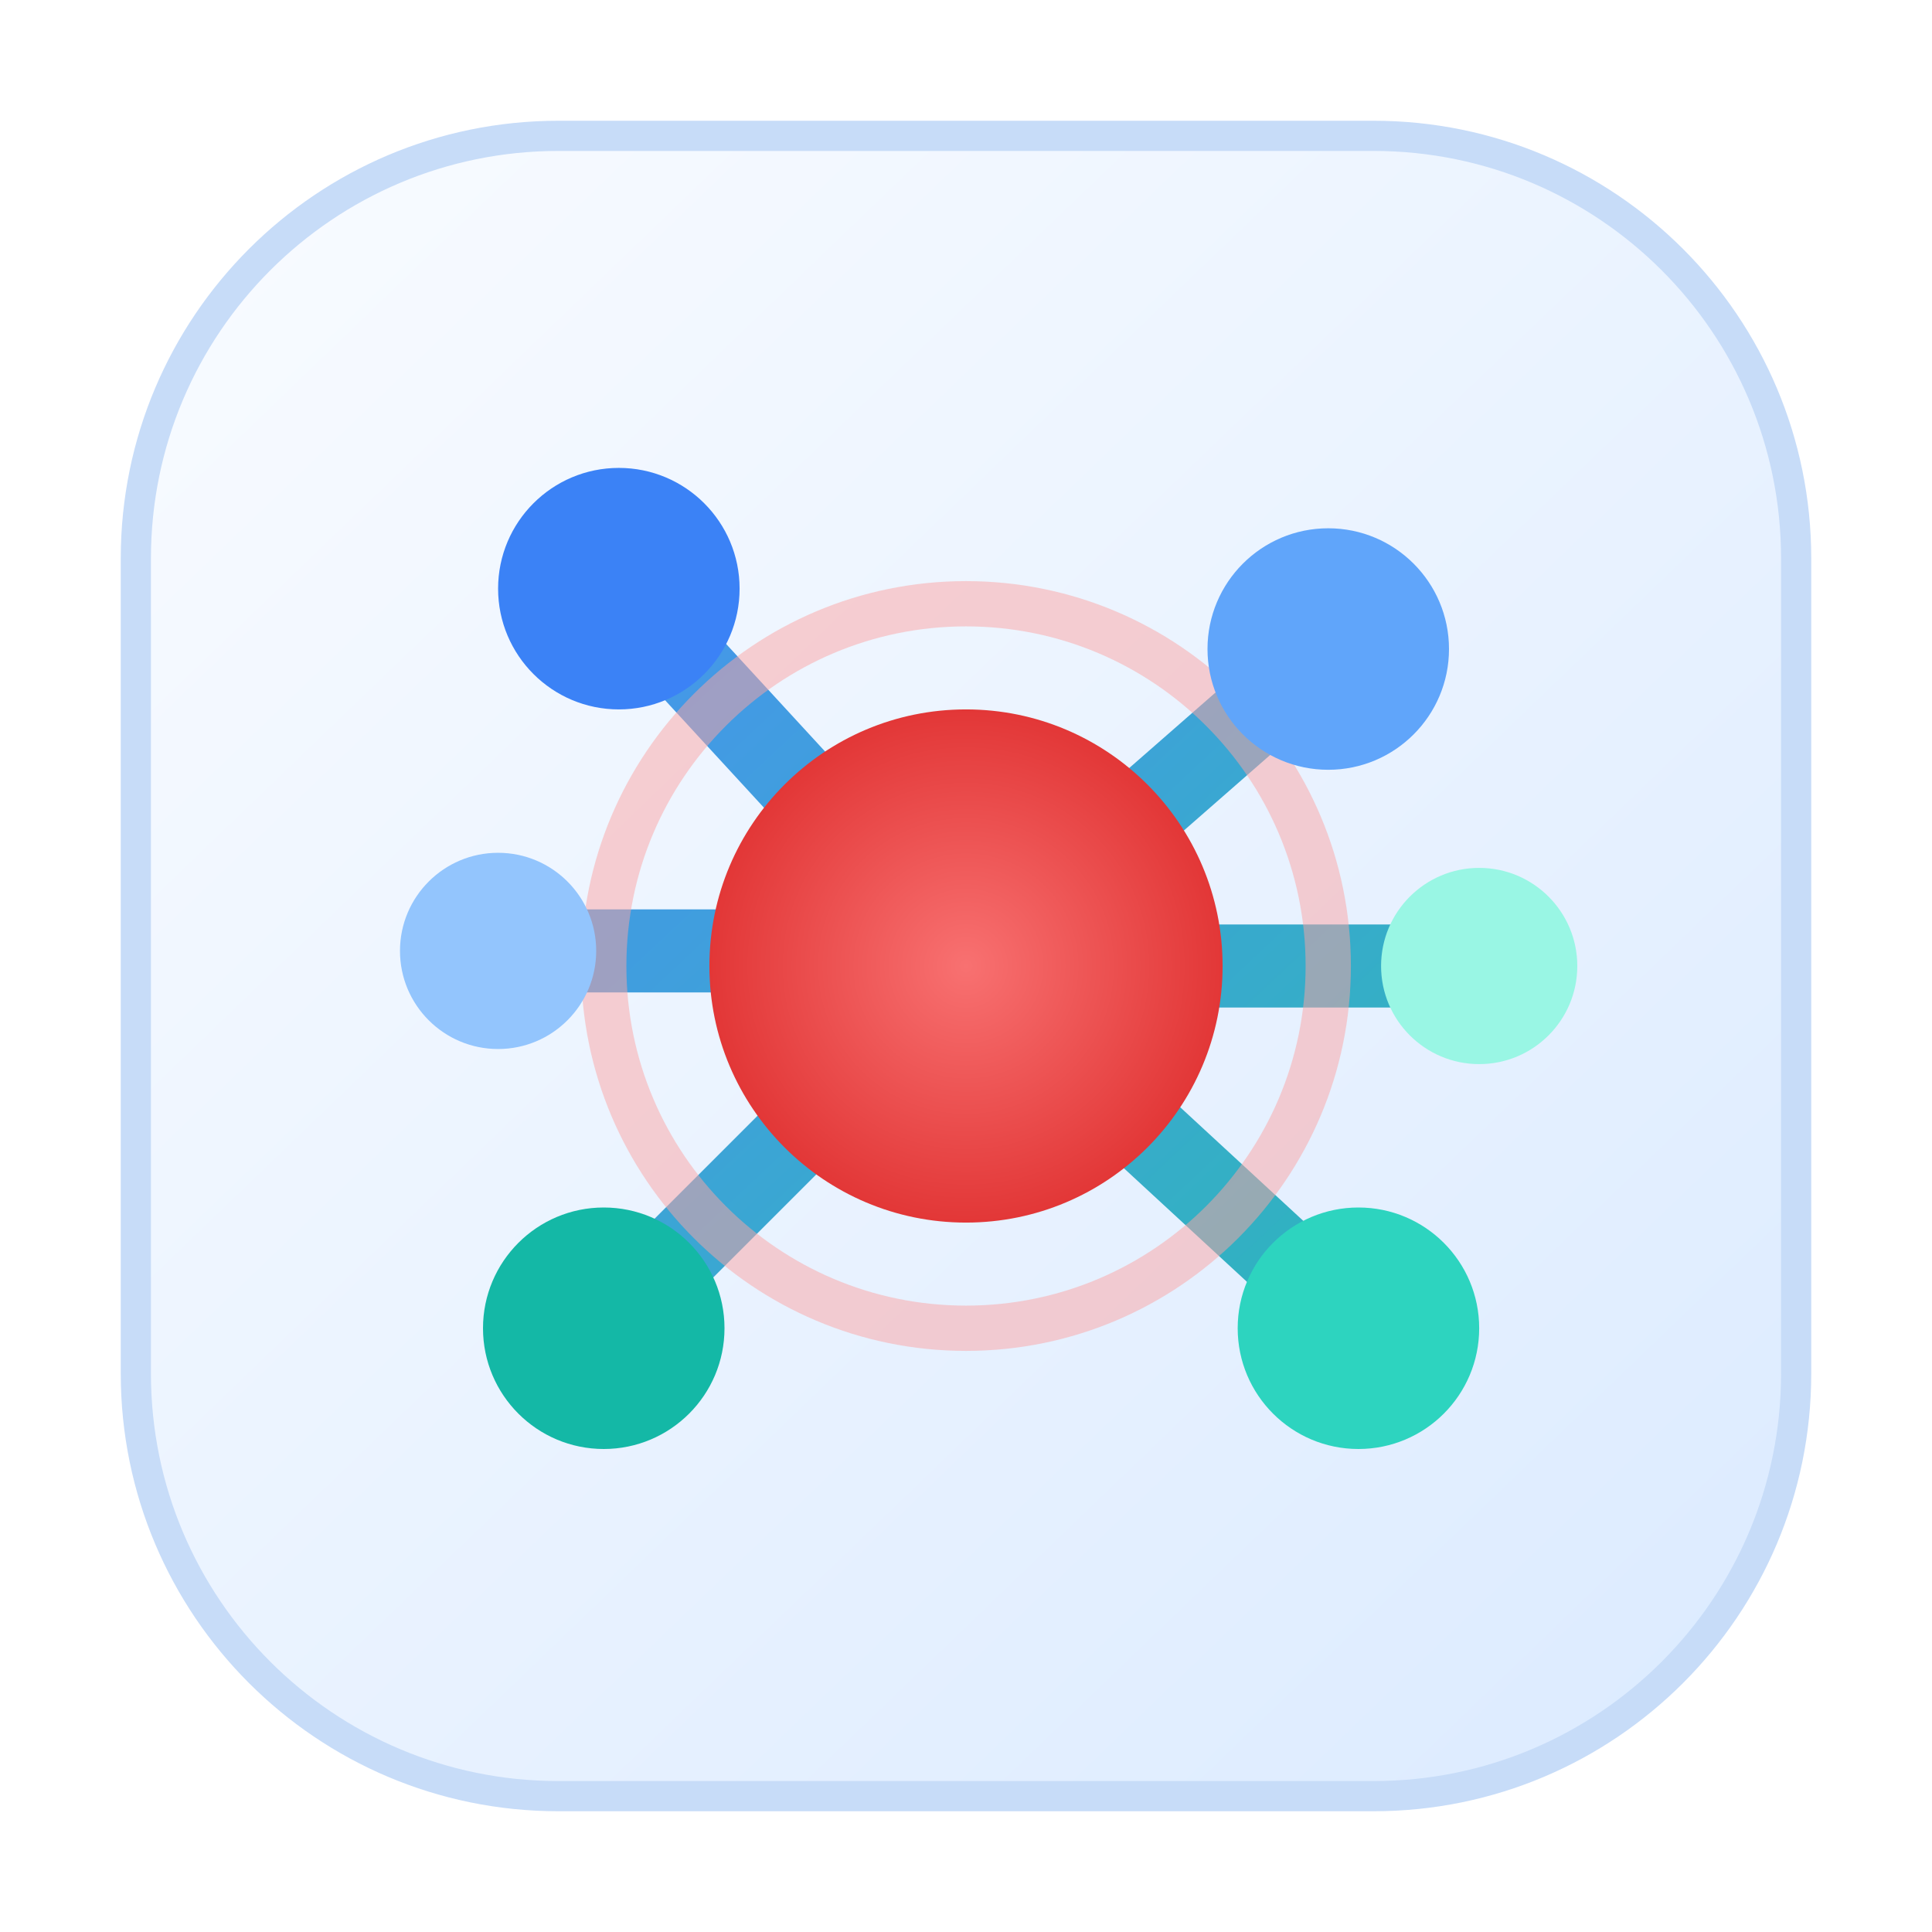
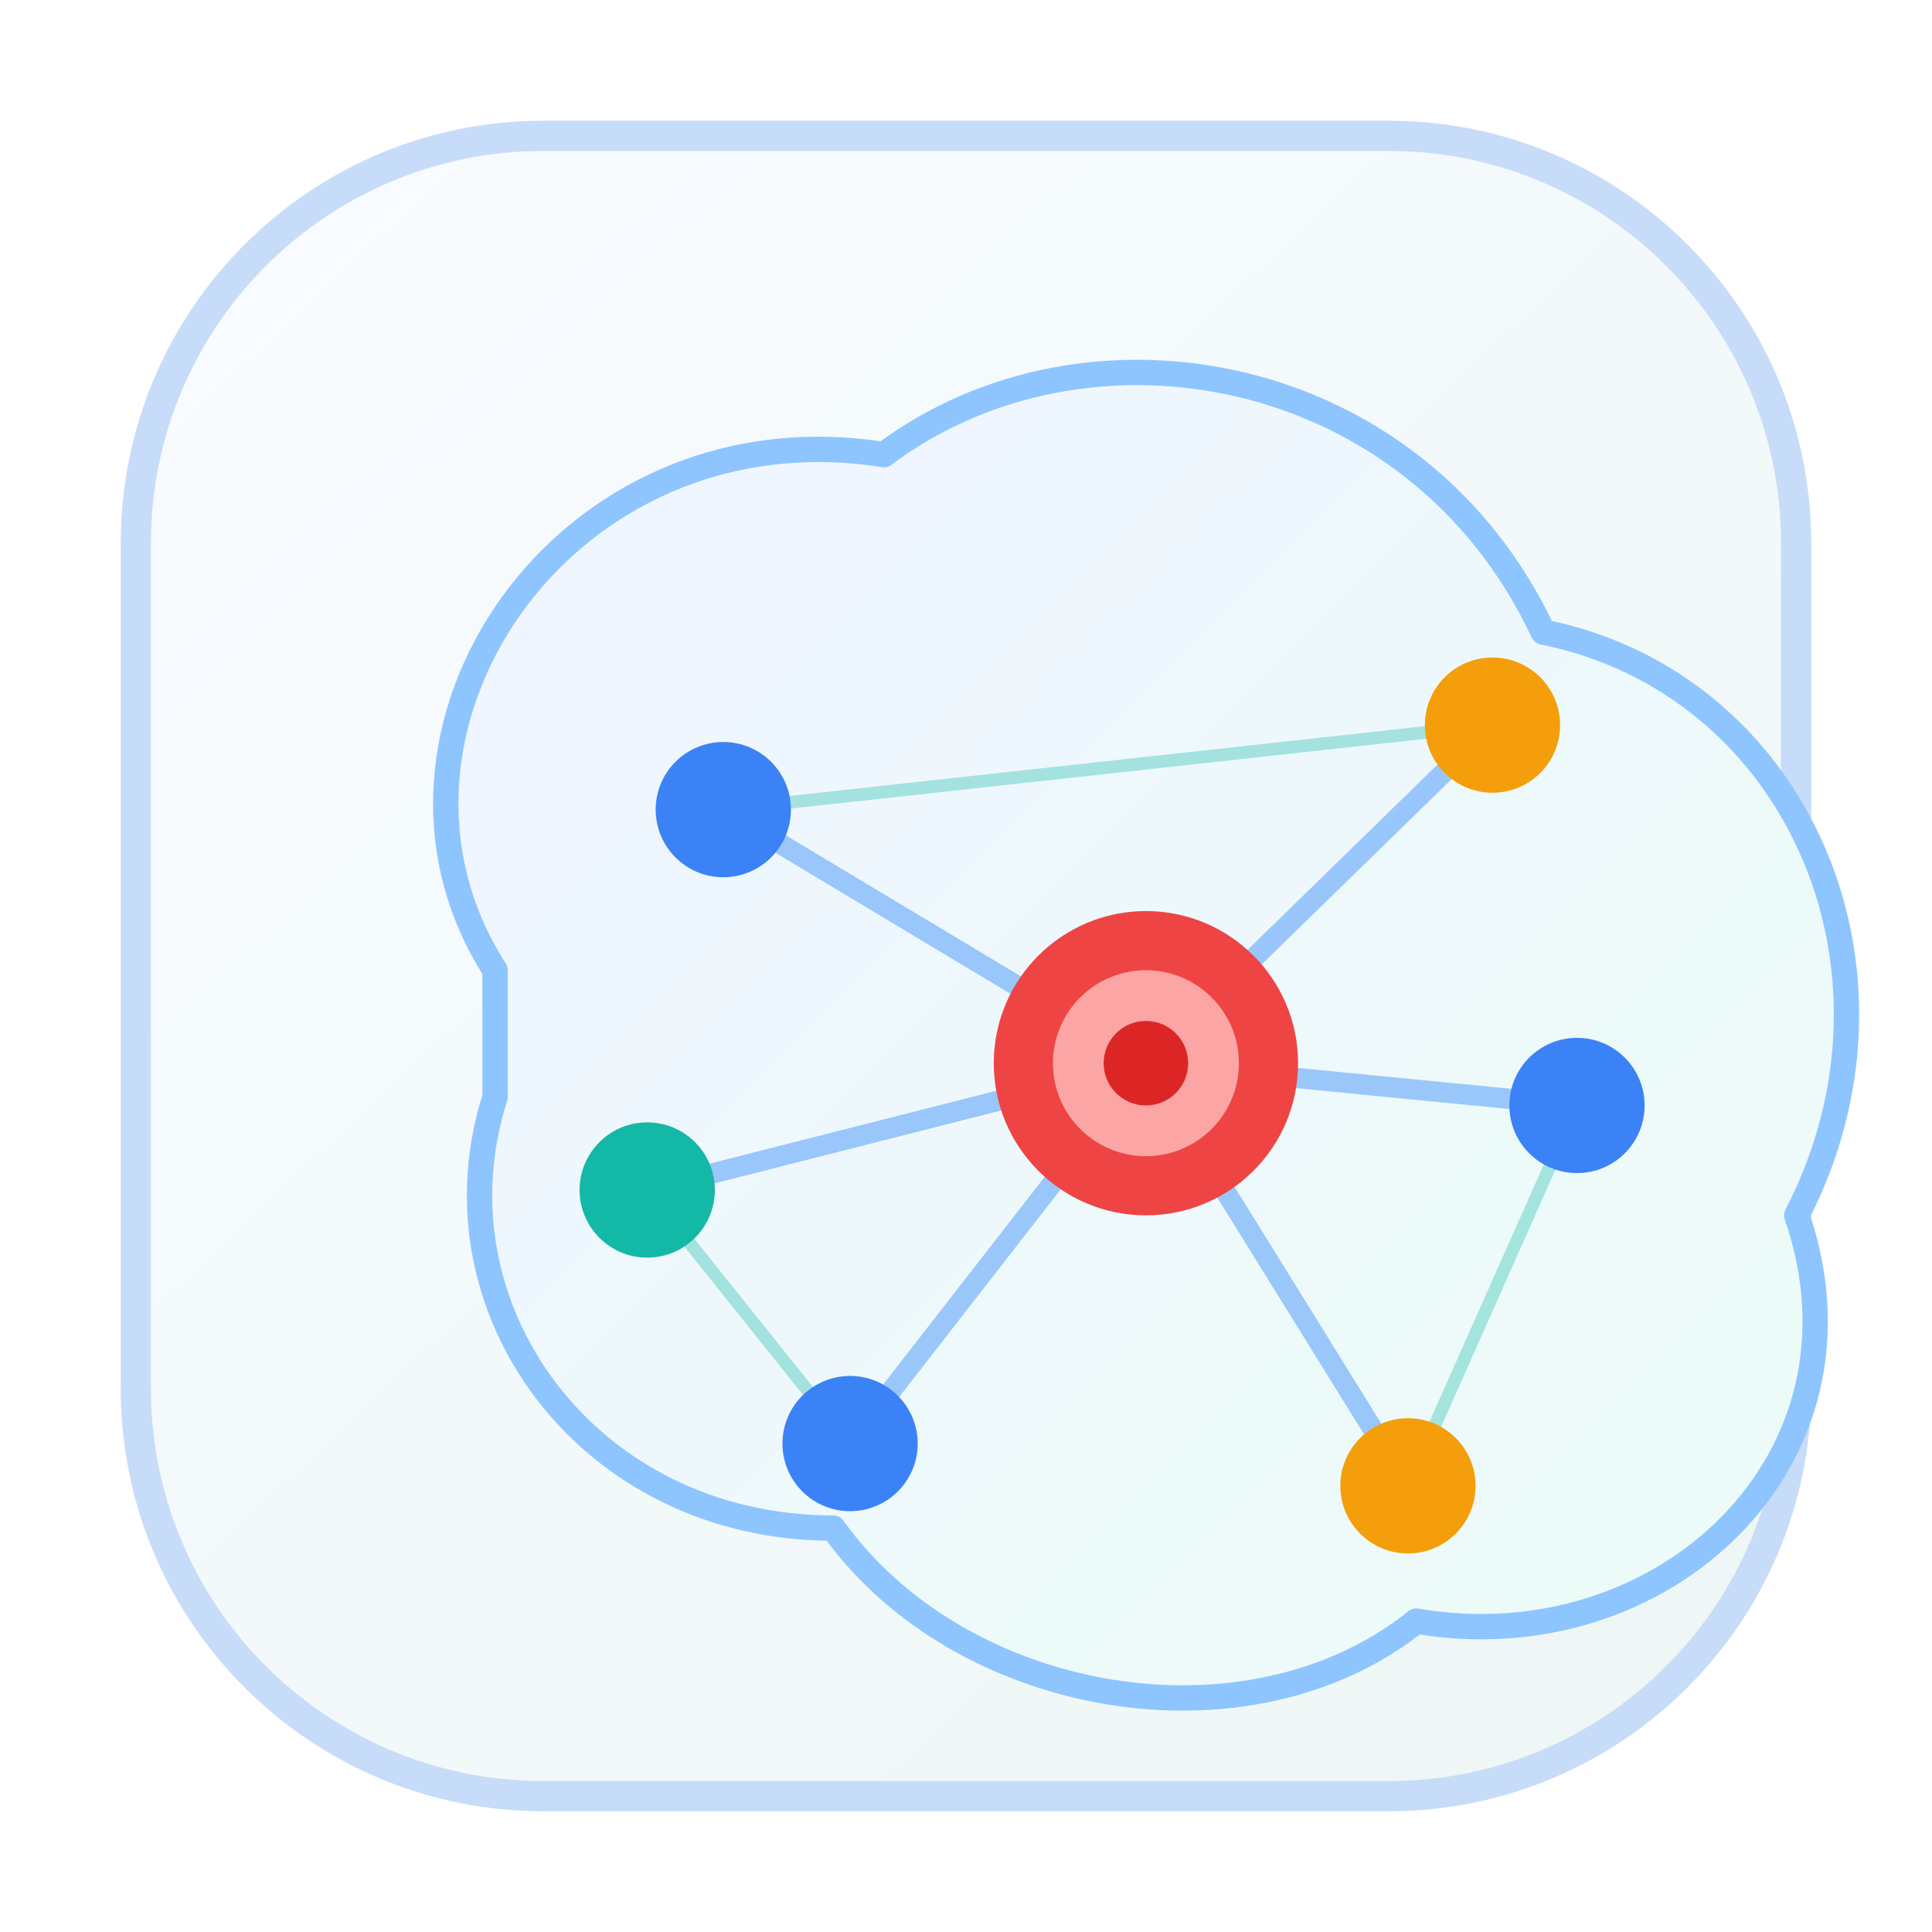
- <svg xmlns="http://www.w3.org/2000/svg" width="256" height="256" viewBox="0 0 256 256" fill="none">
+ <svg xmlns="http://www.w3.org/2000/svg" width="256" height="256" viewBox="0 0 256 256" fill="none" role="img" aria-labelledby="title desc">
  <defs>
-     <linearGradient id="bg" x1="28" y1="24" x2="228" y2="232" gradientUnits="userSpaceOnUse">
+     <linearGradient id="dm-shell" x1="34" y1="28" x2="224" y2="230" gradientUnits="userSpaceOnUse">
      <stop stop-color="#F8FBFF" />
-       <stop offset="1" stop-color="#DCEBFF" />
+       <stop offset="1" stop-color="#EEF7F5" />
    </linearGradient>
-     <linearGradient id="net" x1="58" y1="52" x2="204" y2="208" gradientUnits="userSpaceOnUse">
-       <stop stop-color="#3B82F6" />
-       <stop offset="1" stop-color="#14B8A6" />
+     <linearGradient id="dm-brain" x1="50" y1="44" x2="210" y2="204" gradientUnits="userSpaceOnUse">
+       <stop stop-color="#EFF6FF" />
+       <stop offset="1" stop-color="#ECFDF5" />
    </linearGradient>
-     <radialGradient id="disease" cx="0" cy="0" r="1" gradientUnits="userSpaceOnUse" gradientTransform="translate(128 128) rotate(90) scale(44)">
-       <stop stop-color="#F87171" />
-       <stop offset="1" stop-color="#DC2626" />
-     </radialGradient>
  </defs>
-   <rect x="18" y="18" width="220" height="220" rx="56" fill="url(#bg)" />
-   <rect x="18" y="18" width="220" height="220" rx="56" stroke="#C7DCF8" stroke-width="4" />
-   <path d="M82 78L128 128L176 86M80 176L128 128L180 176M66 126H128M128 128H196" stroke="url(#net)" stroke-width="11" stroke-linecap="round" stroke-linejoin="round" opacity="0.9" />
-   <circle cx="128" cy="128" r="34" fill="url(#disease)" />
-   <circle cx="128" cy="128" r="48" stroke="#FCA5A5" stroke-opacity="0.5" stroke-width="6" />
-   <circle cx="82" cy="78" r="16" fill="#3B82F6" />
-   <circle cx="176" cy="86" r="16" fill="#60A5FA" />
-   <circle cx="80" cy="176" r="16" fill="#14B8A6" />
-   <circle cx="180" cy="176" r="16" fill="#2DD4BF" />
-   <circle cx="66" cy="126" r="13" fill="#93C5FD" />
-   <circle cx="196" cy="128" r="13" fill="#99F6E4" />
+   <rect x="18" y="18" width="220" height="220" rx="54" fill="url(#dm-shell)" />
+   <rect x="18" y="18" width="220" height="220" rx="54" stroke="#C7DCF8" stroke-width="4" />
+   <g transform="translate(32 30) scale(1.12)">
+     <path d="M30 88C12 60 38 21 76 27C100 9 139 16 154 48C184 54 199 88 184 117C194 146 168 170 139 165C119 181 85 175 70 154C41 154 22 128 30 103Z" fill="url(#dm-brain)" stroke="#8EC5FF" stroke-width="3" stroke-linejoin="round" />
+     <path d="M107 99L57 69M107 99L148 59M107 99L158 104M107 99L138 149M107 99L72 144M107 99L48 114" stroke="#60A5FA" stroke-width="2.4" stroke-linecap="round" opacity="0.6" />
+     <path d="M57 69L148 59M158 104L138 149M72 144L48 114" stroke="#14B8A6" stroke-width="1.5" stroke-linecap="round" opacity="0.34" />
+     <circle cx="57" cy="69" r="8" fill="#3B82F6" />
+     <circle cx="148" cy="59" r="8" fill="#F59E0B" />
+     <circle cx="158" cy="104" r="8" fill="#3B82F6" />
+     <circle cx="138" cy="149" r="8" fill="#F59E0B" />
+     <circle cx="72" cy="144" r="8" fill="#3B82F6" />
+     <circle cx="48" cy="114" r="8" fill="#14B8A6" />
+     <circle cx="107" cy="99" r="18" fill="#EF4444" />
+     <circle cx="107" cy="99" r="11" fill="#FCA5A5" />
+     <circle cx="107" cy="99" r="5" fill="#DC2626" />
+   </g>
</svg>
